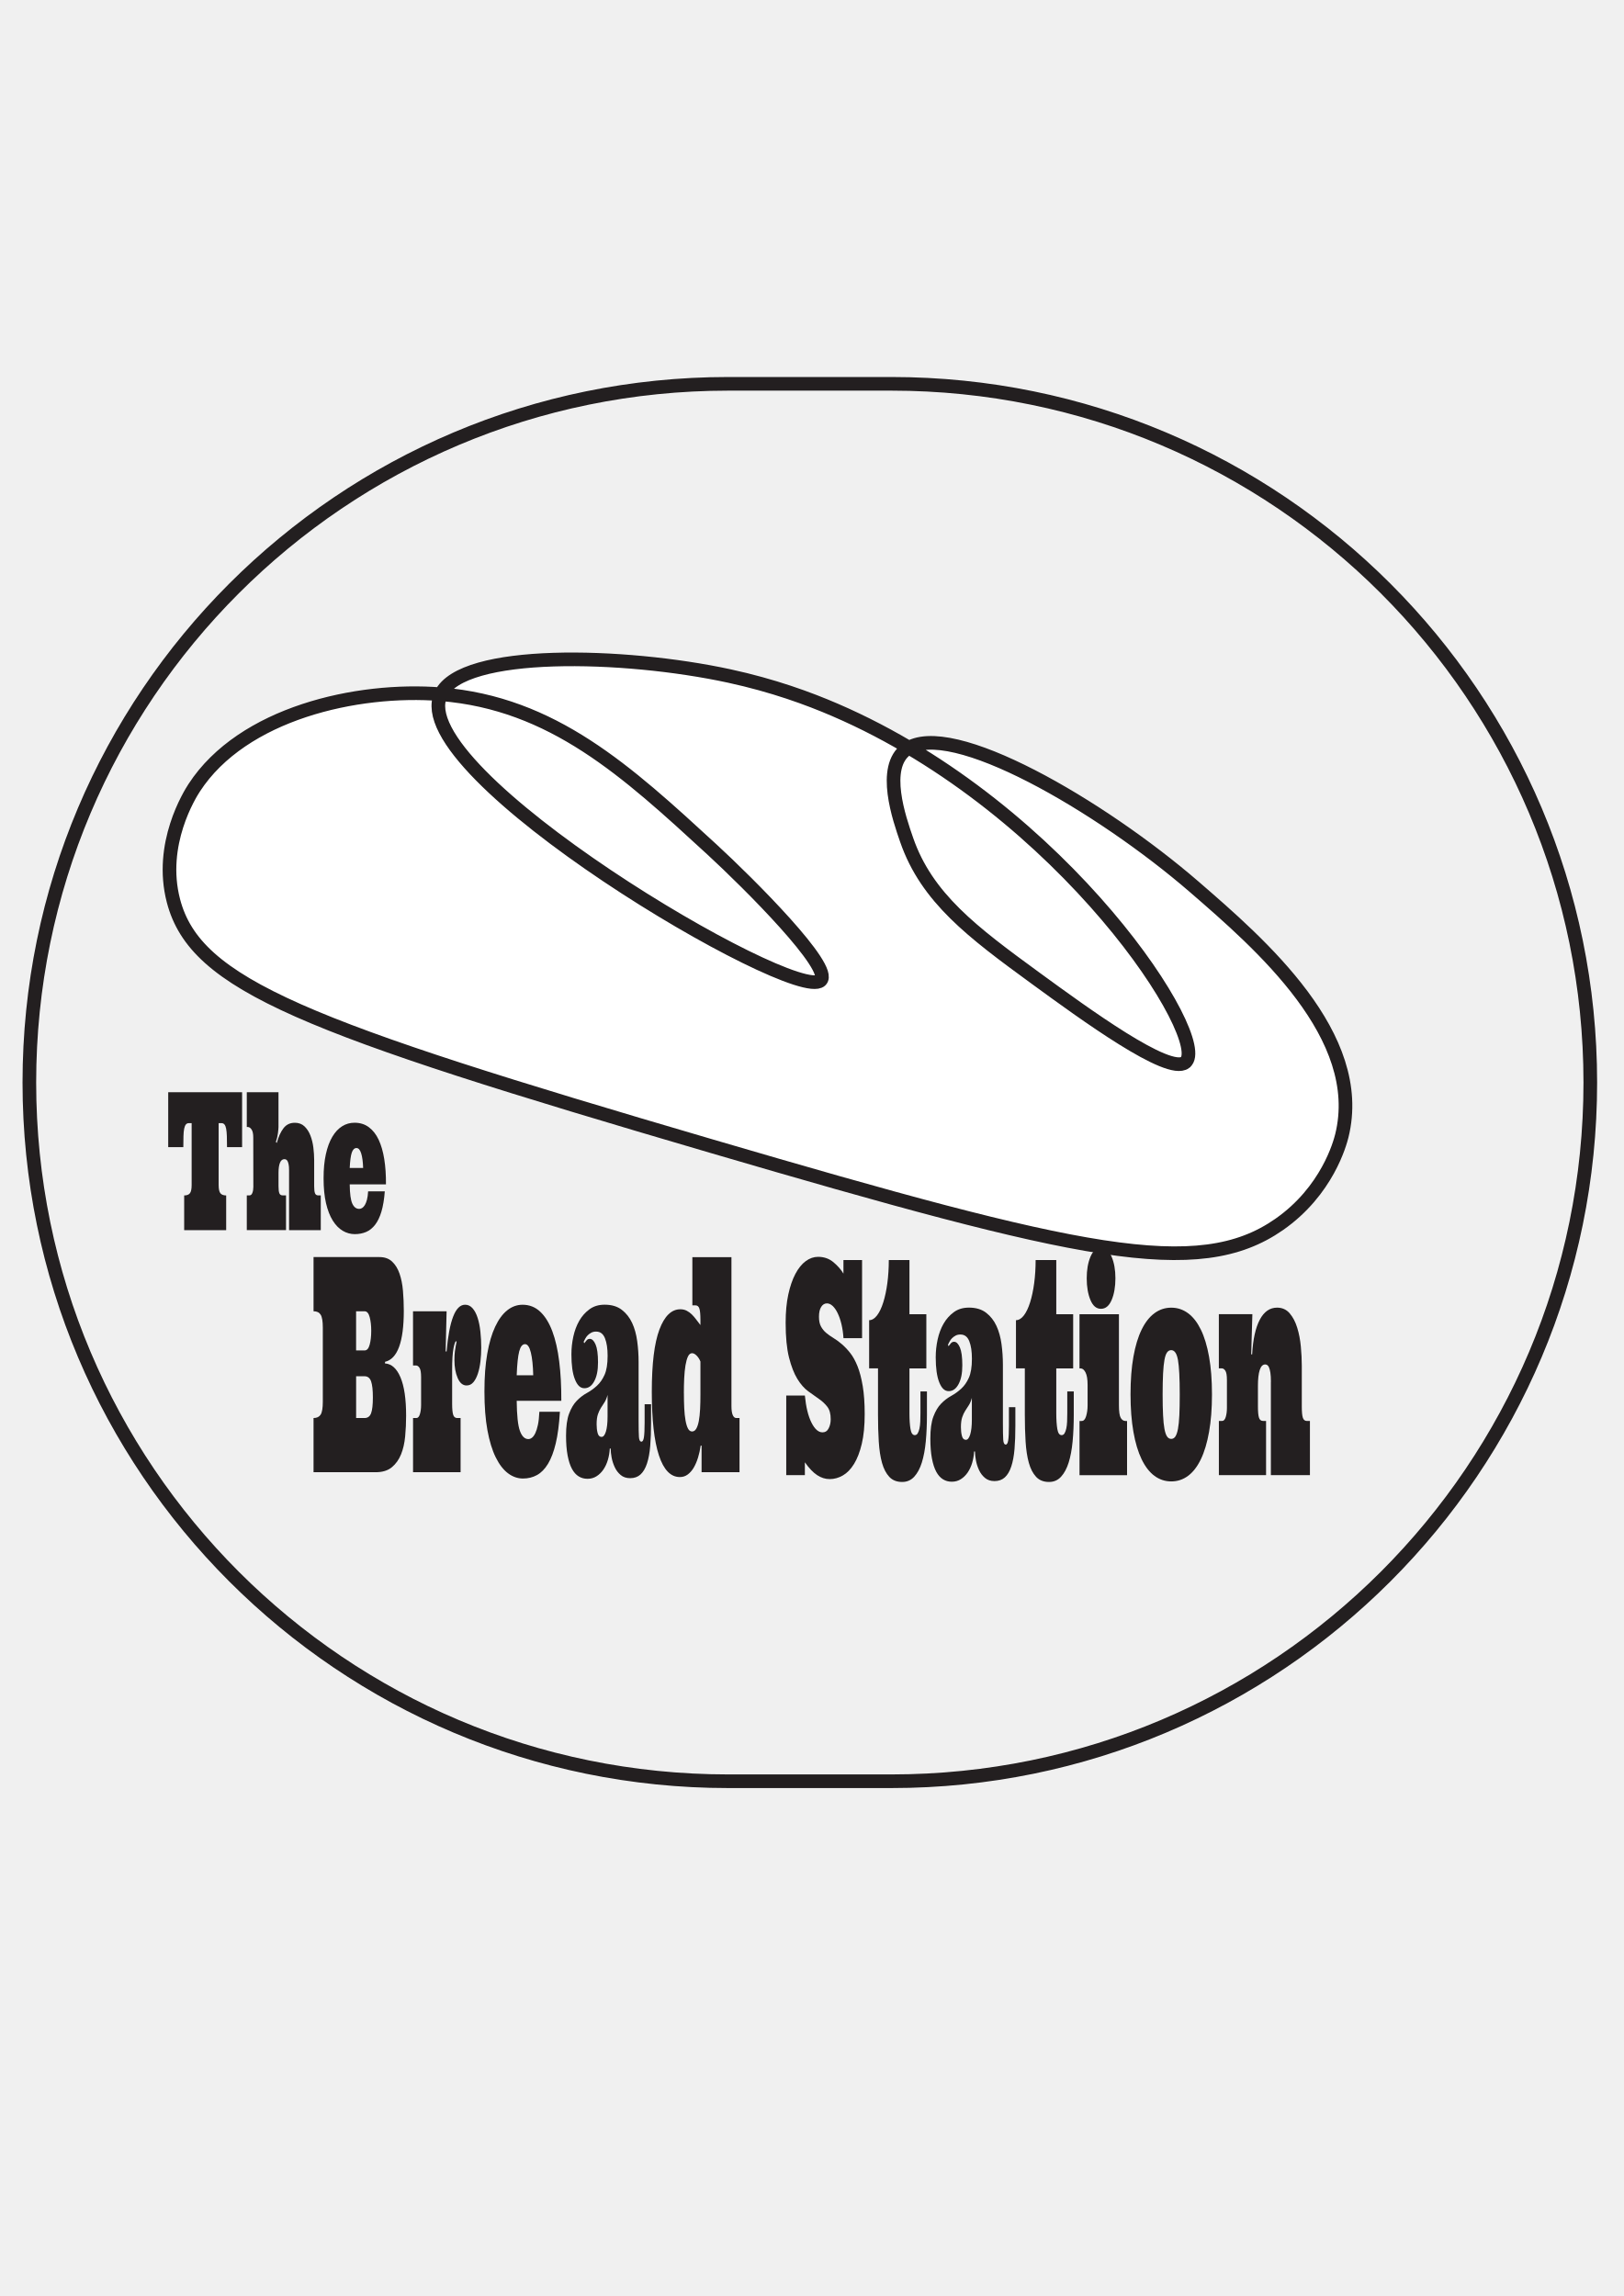
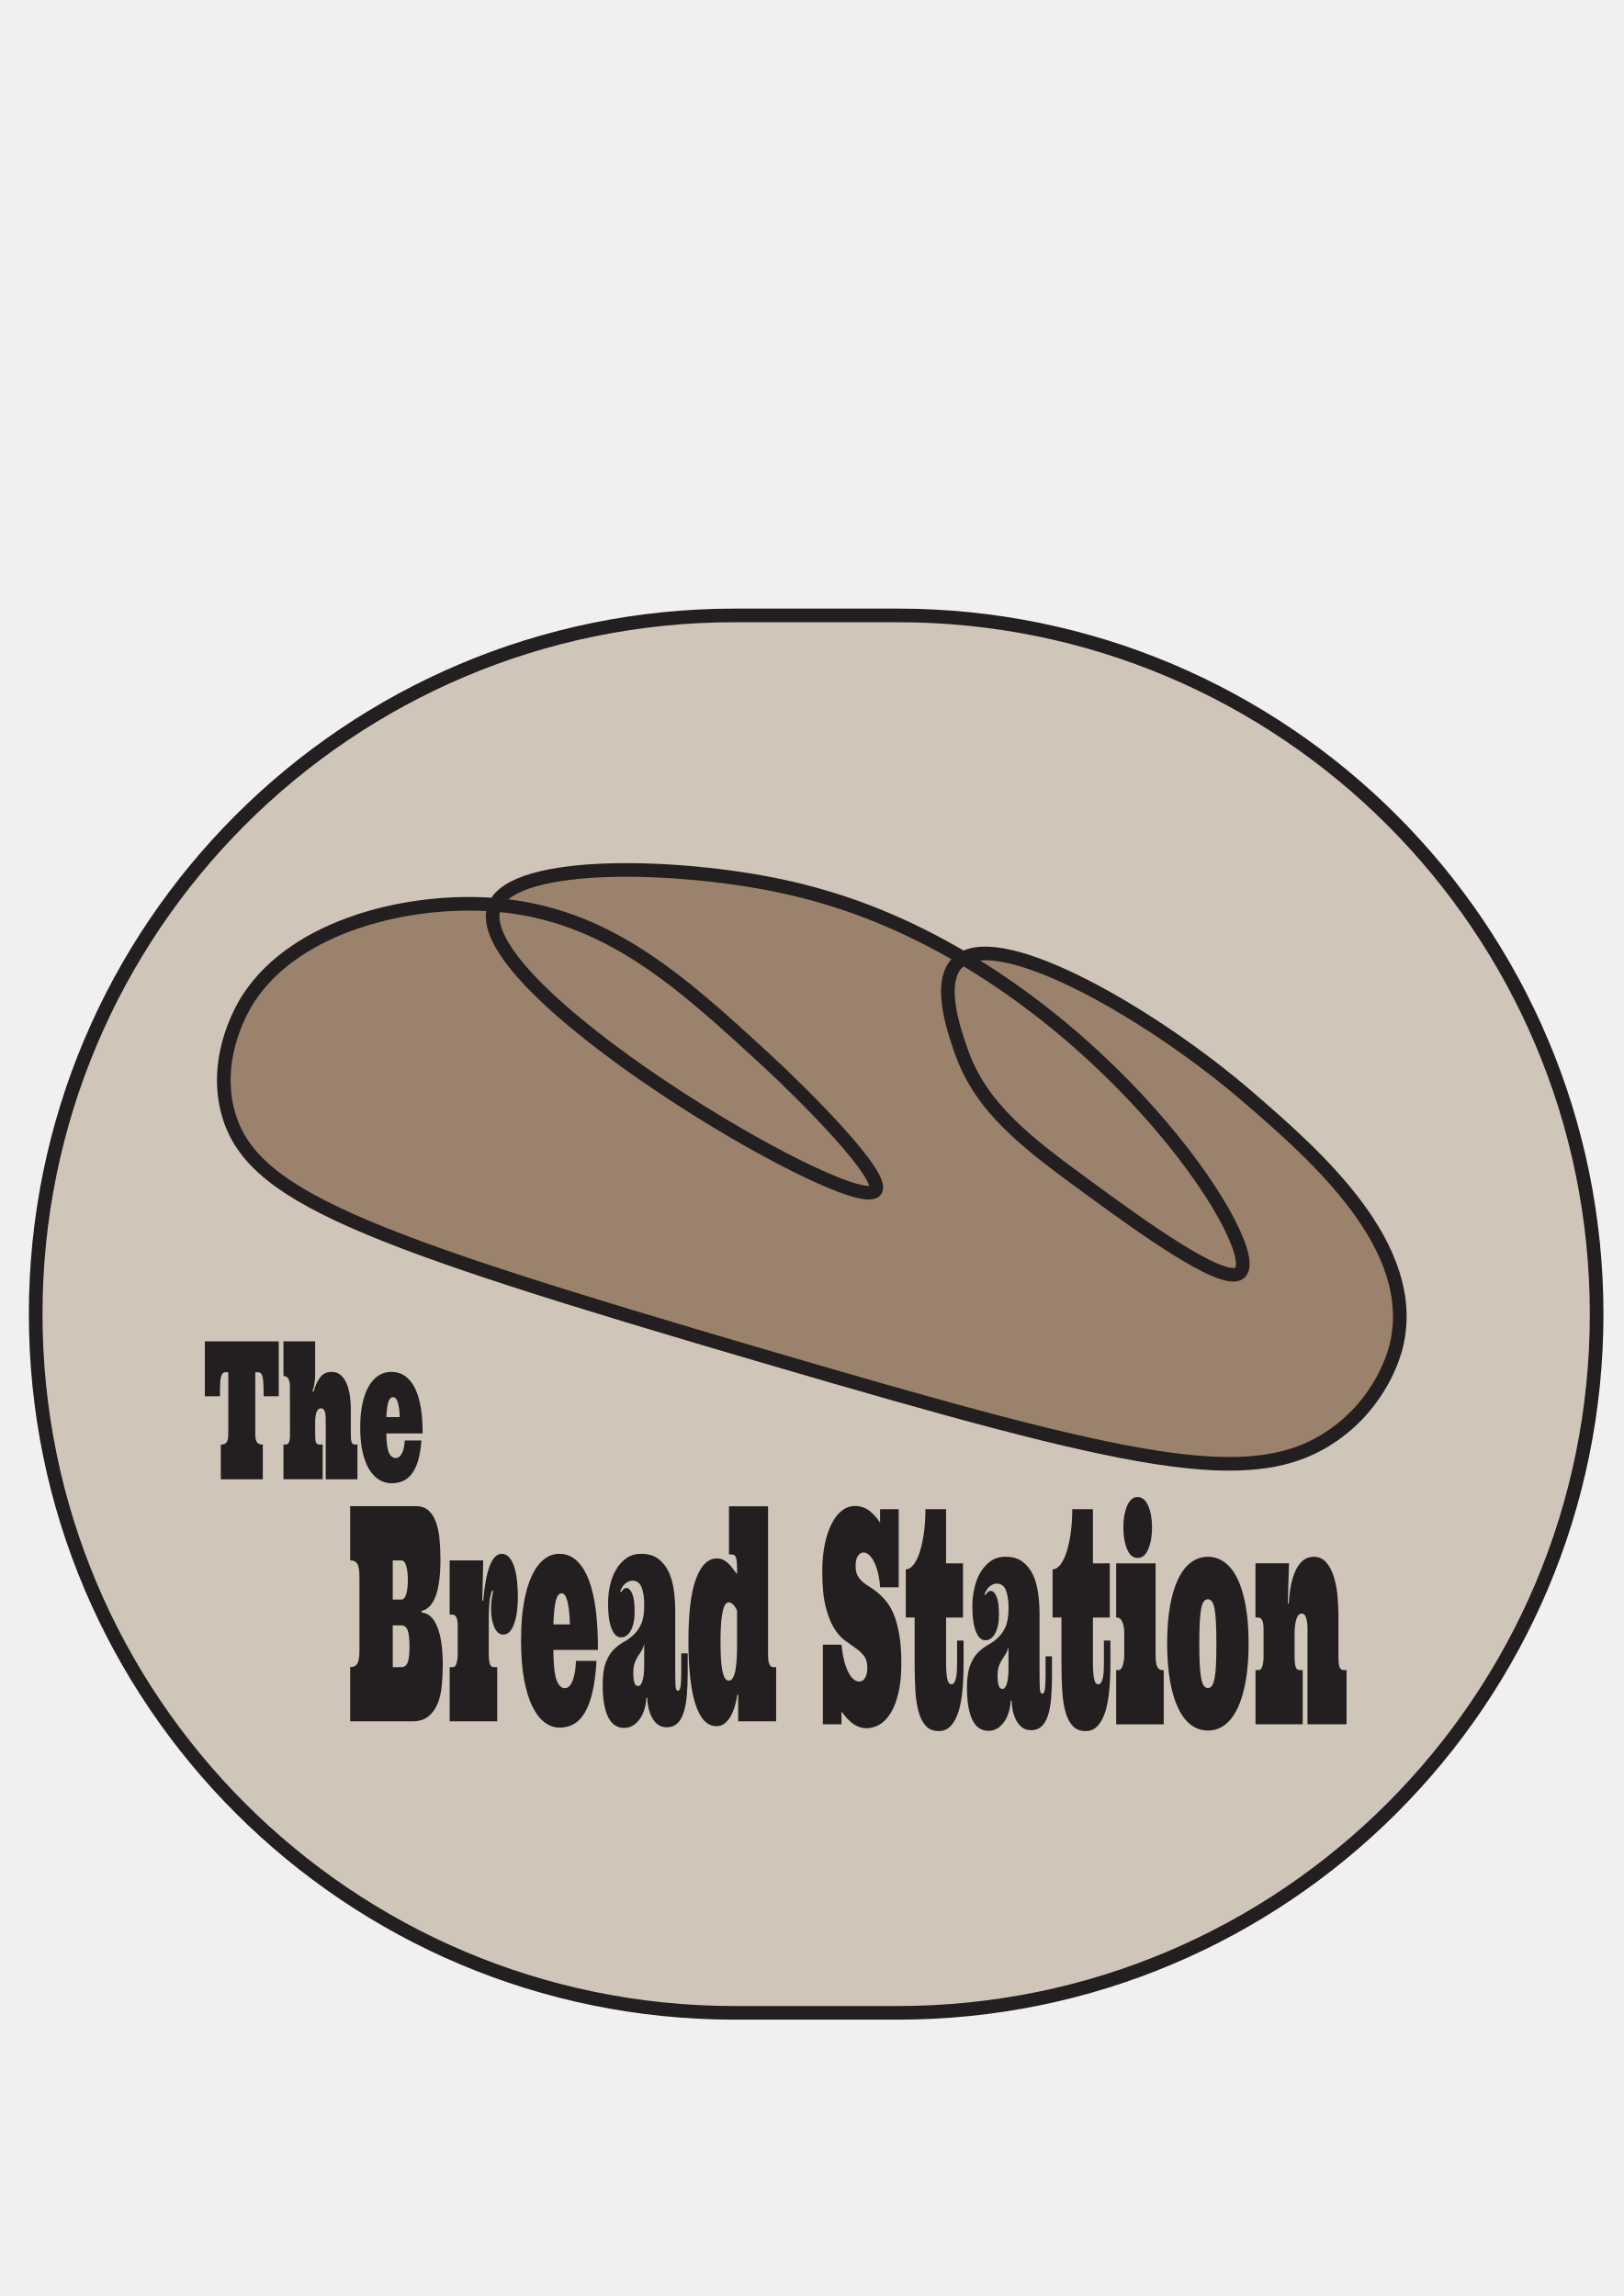
<svg xmlns="http://www.w3.org/2000/svg" id="Layer_1" data-name="Layer 1" viewBox="0 0 595.28 841.89">
  <defs>
    <style>
      .cls-1 {
        fill: #231f20;
+       }
+ 
+       .cls-1, .cls-2 {
        stroke-width: 0px;
      }

-       .cls-2 {
+       .cls-3 {
        fill: none;
      }

-       .cls-2, .cls-3 {
+       .cls-3, .cls-4 {
        stroke: #231f20;
        stroke-miterlimit: 10;
        stroke-width: 5px;
      }

-       .cls-3 {
-         fill: #fff;
+       .cls-2 {
+         fill: #cfc6b9;
+       }
+ 
+       .cls-4 {
+         fill: #9b826c;
      }
    </style>
  </defs>
-   <path class="cls-3" d="M434.48,389.59c-6.12,4.64-36.75-17.72-54.88-30.95-23.09-16.85-39.82-29.39-47.2-50.65-2.71-7.8-9.26-26.67-.08-33.24,16.03-11.46,71.3,20.84,105.51,50.44,24.13,20.88,63.21,54.69,54.1,91.3-.66,2.63-5.32,20.18-22.99,32.5-29.72,20.73-73.4,10.77-208.15-28.74-149.04-43.7-189.1-58.94-197.2-89.94-5.44-20.81,6.05-39.06,7.61-41.46,17.74-27.26,59.59-36.76,90.44-34.29,41.05,3.29,68.14,28.2,99.34,56.89,13.53,12.45,44.76,43.59,39.86,48.08-9.32,8.55-153.02-76.03-139.2-104.98,7.87-16.49,66.94-15.08,105.76-6.67,16.08,3.49,29.01,8.24,38.71,12.42,84.5,36.41,138.55,121.55,128.38,129.27Z" />
+   <rect class="cls-2" x="15.33" y="225.66" width="572.27" height="512.4" rx="256.2" ry="256.2" />
+   <path class="cls-4" d="M454.39,466.81c-6.12,4.64-36.75-17.72-54.88-30.95-23.09-16.85-39.82-29.39-47.2-50.65-2.71-7.8-9.26-26.67-.08-33.24,16.03-11.46,71.3,20.84,105.51,50.44,24.13,20.88,63.21,54.69,54.1,91.3-.66,2.63-5.32,20.18-22.99,32.5-29.72,20.73-73.4,10.77-208.15-28.74-149.04-43.7-189.1-58.94-197.2-89.94-5.44-20.81,6.05-39.06,7.61-41.46,17.74-27.26,59.59-36.76,90.44-34.29,41.05,3.29,68.14,28.2,99.34,56.89,13.53,12.45,44.76,43.59,39.86,48.08-9.32,8.55-153.02-76.03-139.2-104.98,7.87-16.49,66.94-15.08,105.76-6.67,16.08,3.49,29.01,8.24,38.71,12.42,84.5,36.41,138.55,121.55,128.38,129.27Z" />
  <g>
-     <path class="cls-1" d="M148.04,480.61c0,11.42-2.3,17.67-6.89,18.74v.59c2.4.14,4.29,1.84,5.67,5.09s2.07,7.94,2.07,14.08c0,2.57-.12,5.1-.35,7.58s-.74,4.69-1.52,6.61-1.9,3.5-3.37,4.71-3.45,1.82-5.93,1.82h-22.77v-19.87c1.21,0,2.08-.42,2.61-1.26s.79-2.42.79-4.74v-27.1c0-2.36-.26-3.95-.79-4.79s-1.39-1.26-2.61-1.26v-19.87h24.19c1.9,0,3.44.55,4.62,1.66s2.08,2.57,2.71,4.39c.63,1.82,1.06,3.92,1.26,6.29s.31,4.81.31,7.31ZM130.55,495.17h3.13c.86,0,1.47-.71,1.85-2.12s.57-3.11.57-5.11c0-1.89-.19-3.55-.57-4.98s-1-2.14-1.85-2.14h-3.13v14.35ZM133.64,519.96c1.16,0,1.96-.58,2.4-1.74s.66-3.1.66-5.81-.22-4.69-.66-5.92-1.24-1.85-2.4-1.85h-3.08v15.32h3.08Z" />
-     <path class="cls-1" d="M163.73,480.82l-.35,14.73h.35c.48-5.64,1.29-9.91,2.41-12.8,1.12-2.89,2.58-4.34,4.38-4.34,1.06,0,1.98.44,2.74,1.31s1.38,2.04,1.85,3.51c.47,1.46.81,3.15,1.01,5.06.21,1.91.31,3.88.31,5.92,0,1.68-.1,3.34-.29,4.98s-.5,3.12-.93,4.44-.98,2.38-1.66,3.19-1.51,1.2-2.5,1.2c-1.38,0-2.47-.91-3.26-2.73s-1.19-4.02-1.19-6.59c0-1.25.06-2.31.17-3.19s.22-1.59.34-2.14.2-.95.24-1.2,0-.37-.14-.37c-.29,0-.6.86-.94,2.57s-.51,4.41-.51,8.09v12.26c0,1.89.13,3.24.38,4.04s.75,1.2,1.48,1.2h1.24v19.87h-17.43v-19.87h1.22c.57,0,1-.47,1.29-1.42s.44-2.08.44-3.4v-10.17c0-1.68-.19-2.81-.57-3.4s-.81-.88-1.29-.88h-1.1v-19.87h12.29Z" />
-     <path class="cls-1" d="M189.43,513.65c.06,5.32.44,8.99,1.17,11s1.76,3.03,3.11,3.03c.46,0,.9-.17,1.33-.51s.84-.89,1.21-1.66.69-1.78.96-3.05.44-2.86.53-4.79h7.53c-.28,4.61-.78,8.46-1.52,11.57-.74,3.11-1.69,5.61-2.85,7.52s-2.51,3.28-4.05,4.12-3.25,1.26-5.14,1.26-3.77-.64-5.48-1.93-3.21-3.24-4.5-5.86c-1.29-2.62-2.3-5.93-3.03-9.91s-1.1-8.72-1.1-14.22.34-9.85,1.03-13.82,1.66-7.27,2.91-9.93,2.72-4.67,4.43-6.02c1.7-1.36,3.58-2.03,5.62-2.03,2.51,0,4.67.86,6.48,2.57s3.28,4.11,4.43,7.18,1.99,6.77,2.52,11.08c.54,4.32.79,9.12.77,14.4h-16.37ZM192.49,492.87c-.97,0-1.68.88-2.14,2.65s-.77,4.69-.92,8.76h6.06c-.08-3.5-.37-6.27-.87-8.33s-1.21-3.08-2.13-3.08Z" />
-     <path class="cls-1" d="M218.59,488.26c-.7,0-1.31.13-1.81.4s-.93.58-1.29.94-.66.76-.89,1.2-.44.85-.62,1.2l.21.54c.26-.36.55-.71.86-1.07s.71-.54,1.19-.54c.81,0,1.52.69,2.11,2.06s.89,3.56.89,6.56-.45,5.15-1.36,6.88-2.11,2.6-3.63,2.6-2.6-1.08-3.47-3.24-1.29-5.22-1.29-9.18c0-2.18.23-4.35.7-6.51s1.2-4.1,2.18-5.81,2.24-3.12,3.77-4.23,3.36-1.66,5.52-1.66c2.57,0,4.66.62,6.29,1.87s2.89,2.86,3.8,4.82,1.52,4.19,1.86,6.69.51,5.02.51,7.55v20.94c0,3.25.04,5.45.12,6.61s.39,1.74.93,1.74c.43,0,.73-.53.9-1.58s.26-2.86.26-5.44v-6.69h2.36v6.8c0,3.21-.1,6.06-.31,8.54s-.6,4.61-1.18,6.37-1.37,3.11-2.36,4.02-2.26,1.37-3.81,1.37c-1.39,0-2.55-.38-3.47-1.15s-1.65-1.72-2.18-2.86-.92-2.33-1.15-3.56-.34-2.33-.34-3.29h-.33c-.08,1.46-.32,2.86-.71,4.18-.39,1.32-.94,2.49-1.63,3.51s-1.53,1.84-2.5,2.46-2.08.94-3.32.94-2.27-.29-3.24-.88-1.8-1.52-2.48-2.78-1.21-2.91-1.59-4.93-.57-4.42-.57-7.2c0-3.43.37-6.13,1.12-8.11s1.68-3.55,2.81-4.71,2.36-2.11,3.69-2.84,2.56-1.62,3.69-2.65,2.07-2.37,2.81-4.02,1.12-3.96,1.12-6.96c0-2.68-.32-4.83-.97-6.45s-1.71-2.44-3.19-2.44ZM222.75,511.45c-.3,1.14-.68,2.06-1.14,2.76s-.89,1.37-1.31,2.03-.79,1.45-1.1,2.36-.47,2.13-.47,3.67c0,1.18.12,2.24.37,3.19s.73,1.42,1.45,1.42c.65,0,1.18-.65,1.58-1.95s.61-3.13.61-5.49v-7.98Z" />
-     <path class="cls-1" d="M268.16,460.95v54.62c0,1.46.16,2.56.47,3.29s.75,1.1,1.31,1.1h1.18v19.87h-13.91v-9.75h-.33c-.22,1.54-.54,3-.97,4.39s-.95,2.61-1.57,3.67-1.36,1.89-2.2,2.52-1.81.94-2.89.94c-3.38,0-5.94-2.65-7.68-7.95s-2.61-13.07-2.61-23.32.93-17.85,2.79-22.81c1.86-4.96,4.42-7.44,7.68-7.44.87,0,1.65.18,2.34.54s1.32.81,1.88,1.37,1.1,1.18,1.61,1.87,1.02,1.37,1.53,2.01v-1.93c0-1.93-.13-3.29-.38-4.1s-.75-1.2-1.48-1.2h-1.1v-17.67h14.32ZM250.73,510.86c0,1.93.04,3.75.12,5.46s.24,3.21.47,4.5.53,2.28.91,3,.88,1.07,1.5,1.07,1.13-.34,1.53-1.02.71-1.62.94-2.84.38-2.66.47-4.34.12-3.46.12-5.35v-12.1c-.34-.86-.81-1.58-1.39-2.17s-1.14-.88-1.68-.88c-.62,0-1.12.4-1.5,1.2s-.68,1.88-.91,3.24-.38,2.93-.47,4.71-.12,3.62-.12,5.52Z" />
-     <path class="cls-1" d="M316.06,490.67h-6.83c-.11-1.82-.36-3.52-.73-5.09s-.85-2.93-1.4-4.07-1.17-2.03-1.84-2.65-1.37-.94-2.09-.94c-.87,0-1.57.43-2.11,1.29s-.81,2.05-.81,3.59.24,2.65.72,3.56,1.12,1.7,1.9,2.36,1.68,1.29,2.69,1.9,2.03,1.36,3.07,2.25,2.07,1.97,3.07,3.24,1.9,2.89,2.69,4.87,1.42,4.4,1.9,7.26.72,6.28.72,10.28c0,4.25-.35,7.87-1.06,10.87s-1.65,5.46-2.84,7.39-2.55,3.34-4.1,4.23-3.15,1.34-4.8,1.34-3.16-.48-4.63-1.45-2.97-2.53-4.5-4.71v4.71h-6.83v-29.18h6.83c.4,4.18,1.2,7.47,2.4,9.88s2.55,3.61,4.06,3.61c1.01,0,1.76-.49,2.26-1.47s.75-2.1.75-3.35c0-1.96-.41-3.48-1.23-4.55s-1.84-2.03-3.05-2.86-2.54-1.78-3.98-2.84-2.77-2.57-3.98-4.55-2.23-4.6-3.05-7.84c-.82-3.25-1.23-7.5-1.23-12.74,0-3.89.32-7.34.97-10.34.65-3,1.52-5.52,2.61-7.58s2.35-3.61,3.78-4.66,2.94-1.58,4.52-1.58c2.19,0,4.08.66,5.65,1.98s2.79,2.71,3.66,4.18v-4.98h6.83v28.65Z" />
-     <path class="cls-1" d="M333.42,462.02v19.87h6.19v19.87h-6.19v16.44c0,2.36.13,4.28.38,5.78s.78,2.25,1.58,2.25c.44,0,.8-.22,1.07-.67s.48-1.04.64-1.77.26-1.57.3-2.52.06-1.97.06-3.08v-7.98h2.38v8.62c0,3.46-.14,6.69-.42,9.69s-.77,5.59-1.45,7.76-1.61,3.91-2.78,5.19-2.65,1.93-4.43,1.93c-1.97,0-3.55-.62-4.72-1.87s-2.06-2.96-2.67-5.14-1-4.77-1.19-7.76c-.19-3-.28-6.27-.28-9.8v-17.08h-3.25v-17.67c1.03,0,2-.58,2.89-1.74s1.66-2.77,2.3-4.82,1.14-4.4,1.49-7.04.53-5.46.53-8.46h7.57Z" />
-     <path class="cls-1" d="M352.15,489.33c-.7,0-1.31.13-1.81.4s-.93.58-1.29.94-.66.76-.89,1.2-.44.85-.62,1.2l.21.54c.26-.36.55-.71.86-1.07s.71-.54,1.19-.54c.81,0,1.52.69,2.11,2.06s.89,3.56.89,6.56-.45,5.15-1.36,6.88-2.11,2.6-3.63,2.6-2.6-1.08-3.47-3.24c-.86-2.16-1.29-5.22-1.29-9.18,0-2.18.23-4.35.7-6.51s1.2-4.1,2.18-5.81,2.24-3.12,3.77-4.23c1.52-1.11,3.36-1.66,5.52-1.66,2.57,0,4.66.62,6.29,1.87s2.89,2.86,3.8,4.82,1.52,4.19,1.86,6.69.51,5.02.51,7.55v20.94c0,3.25.04,5.45.12,6.61s.39,1.74.93,1.74c.43,0,.73-.53.9-1.58s.26-2.86.26-5.44v-6.69h2.36v6.8c0,3.21-.1,6.06-.31,8.54s-.6,4.61-1.18,6.37-1.37,3.11-2.36,4.02-2.26,1.37-3.81,1.37c-1.39,0-2.55-.38-3.47-1.15s-1.65-1.72-2.18-2.86-.92-2.33-1.15-3.56-.34-2.33-.34-3.29h-.33c-.08,1.46-.32,2.86-.71,4.18s-.94,2.49-1.63,3.51-1.53,1.84-2.5,2.46-2.08.94-3.32.94-2.27-.29-3.24-.88c-.97-.59-1.8-1.52-2.48-2.78s-1.21-2.91-1.59-4.93-.57-4.42-.57-7.2c0-3.43.37-6.13,1.12-8.11.75-1.98,1.68-3.55,2.81-4.71s2.36-2.11,3.69-2.84,2.56-1.62,3.69-2.65,2.07-2.37,2.81-4.02,1.12-3.96,1.12-6.96c0-2.68-.32-4.83-.97-6.45-.65-1.62-1.71-2.44-3.19-2.44ZM356.31,512.52c-.3,1.14-.68,2.06-1.14,2.76s-.89,1.37-1.31,2.03-.79,1.45-1.1,2.36-.47,2.13-.47,3.67c0,1.18.12,2.24.37,3.19s.73,1.42,1.45,1.42c.65,0,1.18-.65,1.58-1.95s.61-3.13.61-5.49v-7.98Z" />
-     <path class="cls-1" d="M387.25,462.02v19.87h6.19v19.87h-6.19v16.44c0,2.36.13,4.28.38,5.78s.78,2.25,1.58,2.25c.44,0,.8-.22,1.07-.67s.48-1.04.64-1.77.26-1.57.3-2.52c.04-.95.06-1.97.06-3.08v-7.98h2.38v8.62c0,3.46-.14,6.69-.42,9.69s-.77,5.59-1.45,7.76c-.68,2.18-1.61,3.91-2.78,5.19-1.17,1.29-2.65,1.93-4.43,1.93-1.97,0-3.55-.62-4.72-1.87s-2.06-2.96-2.67-5.14-1-4.77-1.19-7.76-.28-6.27-.28-9.8v-17.08h-3.25v-17.67c1.03,0,2-.58,2.89-1.74s1.66-2.77,2.3-4.82c.64-2.05,1.14-4.4,1.49-7.04s.53-5.46.53-8.46h7.57Z" />
-     <path class="cls-1" d="M410.22,481.89v33.36c0,2.39.23,3.95.68,4.69s1.03,1.1,1.74,1.1h.56v19.87h-17.43v-19.87h.81c.73,0,1.27-.6,1.62-1.79s.53-2.49.53-3.88v-7.55c0-2.07-.25-3.6-.76-4.58s-1.09-1.47-1.75-1.47h-.46v-19.87h14.45ZM398.41,468.72c0-3.07.45-5.69,1.36-7.87s2.19-3.27,3.86-3.27,3,1.09,3.92,3.27,1.38,4.8,1.38,7.87-.46,5.79-1.38,7.95-2.22,3.24-3.92,3.24-2.96-1.08-3.86-3.24-1.36-4.81-1.36-7.95Z" />
-     <path class="cls-1" d="M414.47,511.29c0-5.25.35-9.85,1.06-13.82.7-3.96,1.71-7.27,3.01-9.93,1.3-2.66,2.87-4.67,4.71-6.02s3.88-2.03,6.15-2.03,4.31.68,6.15,2.03,3.4,3.36,4.7,6.02,2.3,5.97,3.01,9.93c.71,3.96,1.07,8.57,1.07,13.82s-.36,9.76-1.07,13.76c-.71,4-1.71,7.35-3.01,10.04s-2.86,4.72-4.7,6.08-3.88,2.03-6.15,2.03-4.31-.68-6.15-2.03c-1.84-1.36-3.4-3.38-4.71-6.08-1.3-2.7-2.31-6.04-3.01-10.04-.7-4-1.06-8.59-1.06-13.76ZM426.24,511.29c0,3,.05,5.54.16,7.63.1,2.09.27,3.77.51,5.03s.55,2.2.95,2.78.91.88,1.53.88,1.13-.29,1.52-.88.71-1.52.95-2.78.41-2.95.51-5.03.14-4.63.14-7.63c0-6-.22-10.2-.65-12.61s-1.26-3.61-2.47-3.61c-.62,0-1.13.28-1.53.83s-.72,1.46-.95,2.73-.4,2.95-.51,5.03c-.1,2.09-.16,4.63-.16,7.63Z" />
-     <path class="cls-1" d="M465.94,506.68c0-1.39-.07-2.51-.2-3.35s-.3-1.48-.5-1.93-.42-.74-.67-.88-.49-.21-.72-.21c-.9,0-1.57.68-2.01,2.03s-.66,3.28-.66,5.78v7.66c0,1.89.13,3.24.38,4.04s.75,1.2,1.48,1.2h1.12v19.87h-17.3v-19.87h1.22c.57,0,1-.47,1.29-1.42s.44-2.08.44-3.4v-10.17c0-1.68-.19-2.81-.57-3.4s-.81-.88-1.29-.88h-1.1v-19.87h12.29l-.43,14.73h.35c.3-5.5,1.23-9.73,2.79-12.69,1.56-2.96,3.68-4.44,6.35-4.44,1.89,0,3.43.7,4.62,2.09s2.11,3.15,2.76,5.27c.66,2.12,1.1,4.43,1.33,6.91s.35,4.81.35,6.99v15.05c0,1.89.13,3.24.38,4.04s.75,1.2,1.48,1.2h1.12v19.87h-14.32v-34.22Z" />
+     <path class="cls-1" d="M161.47,571.95c0,11.42-2.3,17.67-6.89,18.74v.59c2.4.14,4.29,1.84,5.67,5.09s2.07,7.94,2.07,14.08c0,2.57-.12,5.1-.35,7.58s-.74,4.69-1.52,6.61-1.9,3.5-3.37,4.71-3.45,1.82-5.93,1.82h-22.77v-19.87c1.21,0,2.08-.42,2.61-1.26s.79-2.42.79-4.74v-27.1c0-2.36-.26-3.95-.79-4.79s-1.39-1.26-2.61-1.26v-19.87h24.19c1.9,0,3.44.55,4.62,1.66s2.08,2.57,2.71,4.39c.63,1.82,1.06,3.92,1.26,6.29s.31,4.81.31,7.31ZM143.98,586.52h3.13c.86,0,1.47-.71,1.85-2.12s.57-3.11.57-5.11c0-1.89-.19-3.55-.57-4.98s-1-2.14-1.85-2.14h-3.13v14.35ZM147.07,611.31c1.16,0,1.96-.58,2.4-1.74s.66-3.1.66-5.81-.22-4.69-.66-5.92-1.24-1.85-2.4-1.85h-3.08v15.32h3.08Z" />
+     <path class="cls-1" d="M177.16,572.17l-.35,14.73h.35c.48-5.64,1.29-9.91,2.41-12.8,1.12-2.89,2.58-4.34,4.38-4.34,1.06,0,1.98.44,2.74,1.31s1.38,2.04,1.85,3.51c.47,1.46.81,3.15,1.01,5.06.21,1.91.31,3.88.31,5.92,0,1.68-.1,3.34-.29,4.98s-.5,3.12-.93,4.44-.98,2.38-1.66,3.19-1.51,1.2-2.5,1.2c-1.38,0-2.47-.91-3.26-2.73s-1.19-4.02-1.19-6.59c0-1.25.06-2.31.17-3.19s.22-1.59.34-2.14.2-.95.24-1.2,0-.37-.14-.37c-.29,0-.6.86-.94,2.57s-.51,4.41-.51,8.09v12.26c0,1.89.13,3.24.38,4.04s.75,1.2,1.48,1.2h1.24v19.87h-17.43v-19.87h1.22c.57,0,1-.47,1.29-1.42s.44-2.08.44-3.4v-10.17c0-1.68-.19-2.81-.57-3.4s-.81-.88-1.29-.88h-1.1v-19.87h12.29Z" />
+     <path class="cls-1" d="M202.86,604.99c.06,5.32.44,8.99,1.17,11s1.76,3.03,3.11,3.03c.46,0,.9-.17,1.33-.51s.84-.89,1.21-1.66.69-1.78.96-3.05.44-2.86.53-4.79h7.53c-.28,4.61-.78,8.46-1.52,11.57-.74,3.11-1.69,5.61-2.85,7.52s-2.51,3.28-4.05,4.12-3.25,1.26-5.14,1.26-3.77-.64-5.48-1.93-3.21-3.24-4.5-5.86c-1.29-2.62-2.3-5.93-3.03-9.91s-1.1-8.72-1.1-14.22.34-9.85,1.03-13.82,1.66-7.27,2.91-9.93,2.72-4.67,4.43-6.02c1.7-1.36,3.58-2.03,5.62-2.03,2.51,0,4.67.86,6.48,2.57s3.28,4.11,4.43,7.18,1.99,6.77,2.52,11.08c.54,4.32.79,9.12.77,14.4h-16.37ZM205.93,584.22c-.97,0-1.68.88-2.14,2.65s-.77,4.69-.92,8.76h6.06c-.08-3.5-.37-6.27-.87-8.33s-1.21-3.08-2.13-3.08Z" />
+     <path class="cls-1" d="M232.02,579.61c-.7,0-1.31.13-1.81.4s-.93.58-1.29.94-.66.76-.89,1.2-.44.85-.62,1.2l.21.54c.26-.36.55-.71.86-1.07s.71-.54,1.19-.54c.81,0,1.52.69,2.11,2.06s.89,3.56.89,6.56-.45,5.15-1.36,6.88-2.11,2.6-3.63,2.6-2.6-1.08-3.47-3.24-1.29-5.22-1.29-9.18c0-2.18.23-4.35.7-6.51s1.2-4.1,2.18-5.81,2.24-3.12,3.77-4.23,3.36-1.66,5.52-1.66c2.57,0,4.66.62,6.29,1.87s2.89,2.86,3.8,4.82,1.52,4.19,1.86,6.69.51,5.02.51,7.55v20.94c0,3.25.04,5.45.12,6.61s.39,1.74.93,1.74c.43,0,.73-.53.9-1.58s.26-2.86.26-5.44v-6.69h2.36v6.8c0,3.21-.1,6.06-.31,8.54s-.6,4.61-1.18,6.37-1.37,3.11-2.36,4.02-2.26,1.37-3.81,1.37c-1.39,0-2.55-.38-3.47-1.15s-1.65-1.72-2.18-2.86-.92-2.33-1.15-3.56-.34-2.33-.34-3.29h-.33c-.08,1.46-.32,2.86-.71,4.18-.39,1.32-.94,2.49-1.63,3.51s-1.53,1.84-2.5,2.46-2.08.94-3.32.94-2.27-.29-3.24-.88-1.8-1.52-2.48-2.78-1.21-2.91-1.59-4.93-.57-4.42-.57-7.2c0-3.43.37-6.13,1.12-8.11s1.68-3.55,2.81-4.71,2.36-2.11,3.69-2.84,2.56-1.62,3.69-2.65,2.07-2.37,2.81-4.02,1.12-3.96,1.12-6.96c0-2.68-.32-4.83-.97-6.45s-1.71-2.44-3.19-2.44ZM236.18,602.8c-.3,1.14-.68,2.06-1.14,2.76s-.89,1.37-1.31,2.03-.79,1.45-1.1,2.36-.47,2.13-.47,3.67c0,1.18.12,2.24.37,3.19s.73,1.42,1.45,1.42c.65,0,1.18-.65,1.58-1.95s.61-3.13.61-5.49v-7.98Z" />
+     <path class="cls-1" d="M281.59,552.3v54.62c0,1.46.16,2.56.47,3.29s.75,1.1,1.31,1.1h1.18v19.87h-13.91v-9.75h-.33c-.22,1.54-.54,3-.97,4.39s-.95,2.61-1.57,3.67-1.36,1.89-2.2,2.52-1.81.94-2.89.94c-3.38,0-5.94-2.65-7.68-7.95s-2.61-13.07-2.61-23.32.93-17.85,2.79-22.81c1.86-4.96,4.42-7.44,7.68-7.44.87,0,1.65.18,2.34.54s1.32.81,1.88,1.37,1.1,1.18,1.61,1.87,1.02,1.37,1.53,2.01v-1.93c0-1.93-.13-3.29-.38-4.1s-.75-1.2-1.48-1.2h-1.1v-17.67h14.32ZM264.16,602.21c0,1.93.04,3.75.12,5.46s.24,3.21.47,4.5.53,2.28.91,3,.88,1.07,1.5,1.07,1.13-.34,1.53-1.02.71-1.62.94-2.84.38-2.66.47-4.34.12-3.46.12-5.35v-12.1c-.34-.86-.81-1.58-1.39-2.17s-1.14-.88-1.68-.88c-.62,0-1.12.4-1.5,1.2s-.68,1.88-.91,3.24-.38,2.93-.47,4.71-.12,3.62-.12,5.52Z" />
+     <path class="cls-1" d="M329.49,582.02h-6.83c-.11-1.82-.36-3.52-.73-5.09s-.85-2.93-1.4-4.07-1.17-2.03-1.84-2.65-1.37-.94-2.09-.94c-.87,0-1.57.43-2.11,1.29s-.81,2.05-.81,3.59.24,2.65.72,3.56,1.12,1.7,1.9,2.36,1.68,1.29,2.69,1.9,2.03,1.36,3.07,2.25,2.07,1.97,3.07,3.24,1.9,2.89,2.69,4.87,1.42,4.4,1.9,7.26.72,6.28.72,10.28c0,4.25-.35,7.87-1.06,10.87s-1.65,5.46-2.84,7.39-2.55,3.34-4.1,4.23-3.15,1.34-4.8,1.34-3.16-.48-4.63-1.45-2.97-2.53-4.5-4.71v4.71h-6.83v-29.18h6.83c.4,4.18,1.2,7.47,2.4,9.88s2.55,3.61,4.06,3.61c1.01,0,1.76-.49,2.26-1.47s.75-2.1.75-3.35c0-1.96-.41-3.48-1.23-4.55s-1.84-2.03-3.05-2.86-2.54-1.78-3.98-2.84-2.77-2.57-3.98-4.55-2.23-4.6-3.05-7.84-1.23-7.5-1.23-12.74c0-3.89.32-7.34.97-10.34.65-3,1.52-5.52,2.61-7.58s2.35-3.61,3.78-4.66,2.94-1.58,4.52-1.58c2.19,0,4.08.66,5.65,1.98s2.79,2.71,3.66,4.18v-4.98h6.83v28.65Z" />
+     <path class="cls-1" d="M346.85,553.37v19.87h6.19v19.87h-6.19v16.44c0,2.36.13,4.28.38,5.78s.78,2.25,1.58,2.25c.44,0,.8-.22,1.07-.67s.48-1.04.64-1.77.26-1.57.3-2.52.06-1.97.06-3.08v-7.98h2.38v8.62c0,3.46-.14,6.69-.42,9.69s-.77,5.59-1.45,7.76-1.61,3.91-2.78,5.19-2.65,1.93-4.43,1.93c-1.97,0-3.55-.62-4.72-1.87s-2.06-2.96-2.67-5.14-1-4.77-1.19-7.76c-.19-3-.28-6.27-.28-9.8v-17.08h-3.25v-17.67c1.03,0,2-.58,2.89-1.74s1.66-2.77,2.3-4.82,1.14-4.4,1.49-7.04.53-5.46.53-8.46h7.57Z" />
+     <path class="cls-1" d="M365.58,580.68c-.7,0-1.31.13-1.81.4s-.93.58-1.29.94-.66.76-.89,1.2-.44.85-.62,1.2l.21.54c.26-.36.55-.71.86-1.07s.71-.54,1.19-.54c.81,0,1.52.69,2.11,2.06s.89,3.56.89,6.56-.45,5.15-1.36,6.88-2.11,2.6-3.63,2.6-2.6-1.08-3.47-3.24c-.86-2.16-1.29-5.22-1.29-9.18,0-2.18.23-4.35.7-6.51s1.2-4.1,2.18-5.81,2.24-3.12,3.77-4.23c1.52-1.11,3.36-1.66,5.52-1.66,2.57,0,4.66.62,6.29,1.87s2.89,2.86,3.8,4.82,1.52,4.19,1.86,6.69.51,5.02.51,7.55v20.94c0,3.25.04,5.45.12,6.61s.39,1.74.93,1.74c.43,0,.73-.53.9-1.58s.26-2.86.26-5.44v-6.69h2.36v6.8c0,3.21-.1,6.06-.31,8.54s-.6,4.61-1.18,6.37-1.37,3.11-2.36,4.02-2.26,1.37-3.81,1.37c-1.39,0-2.55-.38-3.47-1.15s-1.65-1.72-2.18-2.86-.92-2.33-1.15-3.56-.34-2.33-.34-3.29h-.33c-.08,1.46-.32,2.86-.71,4.18s-.94,2.49-1.63,3.51-1.53,1.84-2.5,2.46-2.08.94-3.32.94-2.27-.29-3.24-.88c-.97-.59-1.8-1.52-2.48-2.78s-1.21-2.91-1.59-4.93-.57-4.42-.57-7.2c0-3.43.37-6.13,1.12-8.11.75-1.98,1.68-3.55,2.81-4.71s2.36-2.11,3.69-2.84,2.56-1.62,3.69-2.65,2.07-2.37,2.81-4.02,1.12-3.96,1.12-6.96c0-2.68-.32-4.83-.97-6.45-.65-1.62-1.71-2.44-3.19-2.44ZM369.74,603.87c-.3,1.14-.68,2.06-1.14,2.76s-.89,1.37-1.31,2.03-.79,1.45-1.1,2.36-.47,2.13-.47,3.67c0,1.18.12,2.24.37,3.19s.73,1.42,1.45,1.42c.65,0,1.18-.65,1.58-1.95s.61-3.13.61-5.49v-7.98Z" />
+     <path class="cls-1" d="M400.68,553.37v19.87h6.19v19.87h-6.19v16.44c0,2.36.13,4.28.38,5.78s.78,2.25,1.58,2.25c.44,0,.8-.22,1.07-.67s.48-1.04.64-1.77.26-1.57.3-2.52c.04-.95.06-1.97.06-3.08v-7.98h2.38v8.62c0,3.46-.14,6.69-.42,9.69s-.77,5.59-1.45,7.76c-.68,2.18-1.61,3.91-2.78,5.19-1.17,1.29-2.65,1.93-4.43,1.93-1.97,0-3.55-.62-4.72-1.87s-2.06-2.96-2.67-5.14-1-4.77-1.19-7.76-.28-6.27-.28-9.8v-17.08h-3.25v-17.67c1.03,0,2-.58,2.89-1.74s1.66-2.77,2.3-4.82c.64-2.05,1.14-4.4,1.49-7.04s.53-5.46.53-8.46h7.57Z" />
+     <path class="cls-1" d="M423.66,573.24v33.36c0,2.39.23,3.95.68,4.69s1.03,1.1,1.74,1.1h.56v19.87h-17.43v-19.87h.81c.73,0,1.27-.6,1.62-1.79s.53-2.49.53-3.88v-7.55c0-2.07-.25-3.6-.76-4.58s-1.09-1.47-1.75-1.47h-.46v-19.87h14.45ZM411.84,560.07c0-3.07.45-5.69,1.36-7.87s2.19-3.27,3.86-3.27,3,1.09,3.92,3.27,1.38,4.8,1.38,7.87-.46,5.79-1.38,7.95-2.22,3.24-3.92,3.24-2.96-1.08-3.86-3.24-1.36-4.81-1.36-7.95Z" />
+     <path class="cls-1" d="M427.9,602.64c0-5.25.35-9.85,1.06-13.82.7-3.96,1.71-7.27,3.01-9.93,1.3-2.66,2.87-4.67,4.71-6.02s3.88-2.03,6.15-2.03,4.31.68,6.15,2.03,3.4,3.36,4.7,6.02,2.3,5.97,3.01,9.93c.71,3.96,1.07,8.57,1.07,13.82s-.36,9.76-1.07,13.76c-.71,4-1.71,7.35-3.01,10.04s-2.86,4.72-4.7,6.08-3.88,2.03-6.15,2.03-4.31-.68-6.15-2.03c-1.84-1.36-3.4-3.38-4.71-6.08-1.3-2.7-2.31-6.04-3.01-10.04-.7-4-1.06-8.59-1.06-13.76ZM439.68,602.64c0,3,.05,5.54.16,7.63.1,2.09.27,3.77.51,5.03s.55,2.2.95,2.78.91.88,1.53.88,1.13-.29,1.52-.88.71-1.52.95-2.78.41-2.95.51-5.03.14-4.63.14-7.63c0-6-.22-10.2-.65-12.61s-1.26-3.61-2.47-3.61c-.62,0-1.13.28-1.53.83s-.72,1.46-.95,2.73-.4,2.95-.51,5.03c-.1,2.09-.16,4.63-.16,7.63Z" />
+     <path class="cls-1" d="M479.37,598.03c0-1.39-.07-2.51-.2-3.35s-.3-1.48-.5-1.93-.42-.74-.67-.88-.49-.21-.72-.21c-.9,0-1.57.68-2.01,2.03s-.66,3.28-.66,5.78v7.66c0,1.89.13,3.24.38,4.04s.75,1.2,1.48,1.2h1.12v19.87h-17.3v-19.87h1.22c.57,0,1-.47,1.29-1.42s.44-2.08.44-3.4v-10.17c0-1.68-.19-2.81-.57-3.4s-.81-.88-1.29-.88h-1.1v-19.87h12.29l-.43,14.73h.35c.3-5.5,1.23-9.73,2.79-12.69,1.56-2.96,3.68-4.44,6.35-4.44,1.89,0,3.43.7,4.62,2.09s2.11,3.15,2.76,5.27c.66,2.12,1.1,4.43,1.33,6.91s.35,4.81.35,6.99v15.05c0,1.89.13,3.24.38,4.04s.75,1.2,1.48,1.2h1.12v19.87h-14.32v-34.22Z" />
    <g>
-       <path class="cls-1" d="M88.76,400.5v20.12h-5.53c0-1.53-.02-2.87-.06-4s-.13-2.05-.26-2.75-.34-1.21-.61-1.54-.64-.5-1.1-.5h-1.04v22.66c0,1.49.21,2.5.64,3.04s1.13.81,2.12.81v12.74h-15.4v-12.74c.99,0,1.69-.27,2.11-.81s.63-1.55.63-3.04v-22.66h-1.02c-.46,0-.83.17-1.1.5s-.48.85-.62,1.54-.23,1.61-.26,2.75-.05,2.47-.05,4h-5.54v-20.12h27.11Z" />
-       <path class="cls-1" d="M108.05,411.69c1.48,0,2.68.45,3.6,1.34s1.65,2.02,2.17,3.38.88,2.84,1.07,4.43.29,3.08.29,4.48v9.65c0,1.21.1,2.08.31,2.59s.61.77,1.2.77h.91v12.74h-11.62v-21.93c0-.89-.05-1.61-.16-2.15s-.24-.95-.4-1.24-.34-.47-.55-.57-.4-.14-.59-.14c-.73,0-1.27.43-1.63,1.3s-.54,2.11-.54,3.71v4.91c0,1.21.1,2.08.31,2.59s.61.77,1.2.77h1.24v12.74h-14.38v-12.74h.99c.46,0,.81-.3,1.05-.91s.36-1.33.36-2.18l-.03-18.12c0-1.33-.2-2.31-.61-2.93s-.88-.94-1.42-.94h-.34v-12.74h11.62v12.74c0,.43-.07,1.19-.2,2.27s-.39,2.15-.76,3.23l.34.34c.6-2.24,1.42-4.03,2.44-5.37s2.4-2.01,4.13-2.01Z" />
-       <path class="cls-1" d="M128.21,434.28c.04,3.41.36,5.76.95,7.05s1.43,1.94,2.53,1.94c.37,0,.73-.11,1.08-.33s.68-.57.98-1.06.56-1.14.78-1.96.36-1.84.43-3.07h6.11c-.22,2.95-.64,5.42-1.23,7.41s-1.37,3.6-2.31,4.82-2.04,2.11-3.28,2.64-2.64.81-4.17.81-3.06-.41-4.45-1.24-2.61-2.08-3.65-3.76-1.87-3.8-2.46-6.35-.89-5.59-.89-9.11.28-6.32.84-8.86,1.35-4.66,2.36-6.37,2.21-2.99,3.59-3.86,2.9-1.3,4.56-1.3c2.04,0,3.79.55,5.26,1.65s2.67,2.63,3.59,4.6,1.61,4.34,2.05,7.11.64,5.85.62,9.23h-13.29ZM130.7,420.96c-.78,0-1.36.57-1.74,1.7s-.62,3-.75,5.61h4.92c-.07-2.24-.3-4.02-.71-5.34s-.98-1.97-1.73-1.97Z" />
+       <path class="cls-1" d="M102.19,491.85v20.12h-5.53c0-1.53-.02-2.87-.06-4s-.13-2.05-.26-2.75-.34-1.21-.61-1.54-.64-.5-1.1-.5h-1.04v22.66c0,1.49.21,2.5.64,3.04s1.13.81,2.12.81v12.74h-15.4v-12.74c.99,0,1.69-.27,2.11-.81s.63-1.55.63-3.04v-22.66h-1.02c-.46,0-.83.17-1.1.5s-.48.85-.62,1.54-.23,1.61-.26,2.75-.05,2.47-.05,4h-5.54v-20.12h27.11Z" />
+       <path class="cls-1" d="M121.49,503.04c1.48,0,2.68.45,3.6,1.34s1.65,2.02,2.17,3.38.88,2.84,1.07,4.43.29,3.08.29,4.48v9.65c0,1.21.1,2.08.31,2.59s.61.77,1.2.77h.91v12.74h-11.62v-21.93c0-.89-.05-1.61-.16-2.15s-.24-.95-.4-1.24-.34-.47-.55-.57-.4-.14-.59-.14c-.73,0-1.27.43-1.63,1.3s-.54,2.11-.54,3.71v4.91c0,1.21.1,2.08.31,2.59s.61.77,1.2.77h1.24v12.74h-14.38v-12.74h.99c.46,0,.81-.3,1.05-.91s.36-1.33.36-2.18l-.03-18.12c0-1.33-.2-2.31-.61-2.93s-.88-.94-1.42-.94h-.34v-12.74h11.62v12.74c0,.43-.07,1.19-.2,2.27s-.39,2.15-.76,3.23l.34.34c.6-2.24,1.42-4.03,2.44-5.37s2.4-2.01,4.13-2.01Z" />
+       <path class="cls-1" d="M141.64,525.63c.04,3.41.36,5.76.95,7.05s1.43,1.94,2.53,1.94c.37,0,.73-.11,1.08-.33s.68-.57.98-1.06.56-1.14.78-1.96.36-1.84.43-3.07h6.11c-.22,2.95-.64,5.42-1.23,7.41s-1.37,3.6-2.31,4.82-2.04,2.11-3.28,2.64-2.64.81-4.17.81-3.06-.41-4.45-1.24-2.61-2.08-3.65-3.76-1.87-3.8-2.46-6.35-.89-5.59-.89-9.11.28-6.32.84-8.86,1.35-4.66,2.36-6.37,2.21-2.99,3.59-3.86,2.9-1.3,4.56-1.3c2.04,0,3.79.55,5.26,1.65s2.67,2.63,3.59,4.6,1.61,4.34,2.05,7.11.64,5.85.62,9.23h-13.29ZM144.13,512.31c-.78,0-1.36.57-1.74,1.7s-.62,3-.75,5.61h4.92c-.07-2.24-.3-4.02-.71-5.34s-.98-1.97-1.73-1.97Z" />
    </g>
  </g>
-   <rect class="cls-2" x="10.76" y="140.74" width="572.27" height="512.4" rx="256.2" ry="256.2" />
+   <rect class="cls-3" x="13.08" y="225.66" width="572.27" height="512.4" rx="256.2" ry="256.2" />
</svg>
